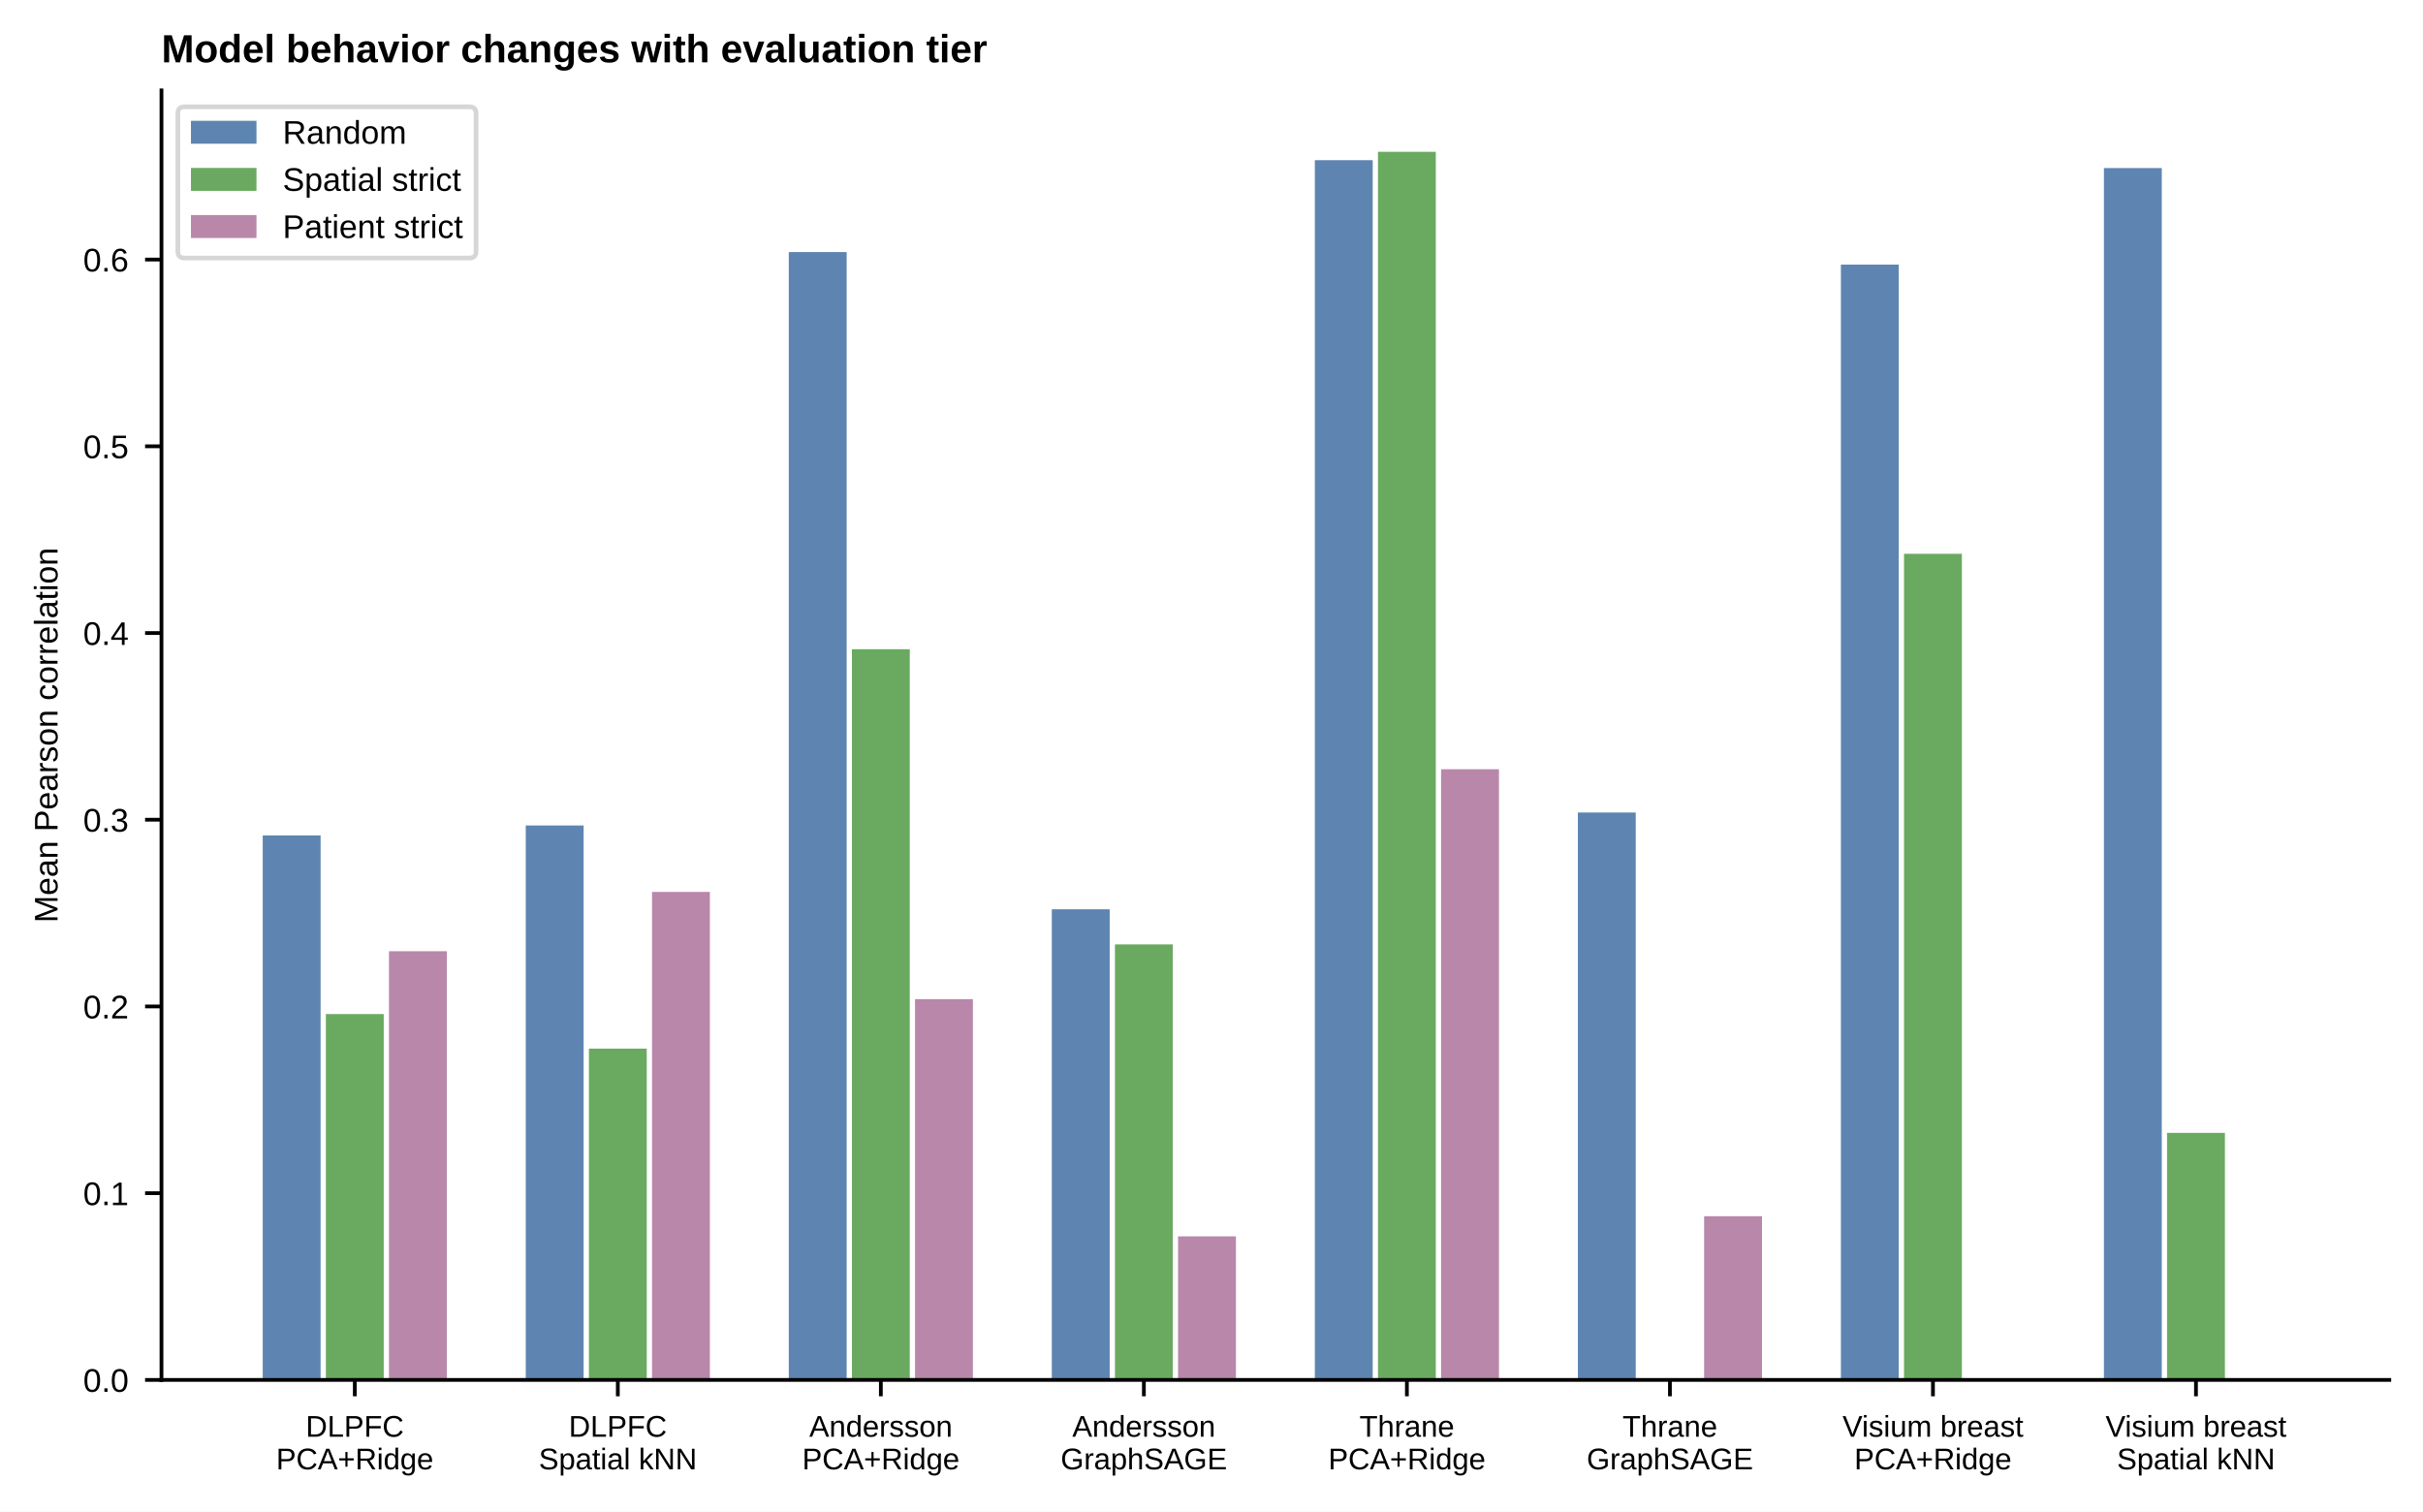
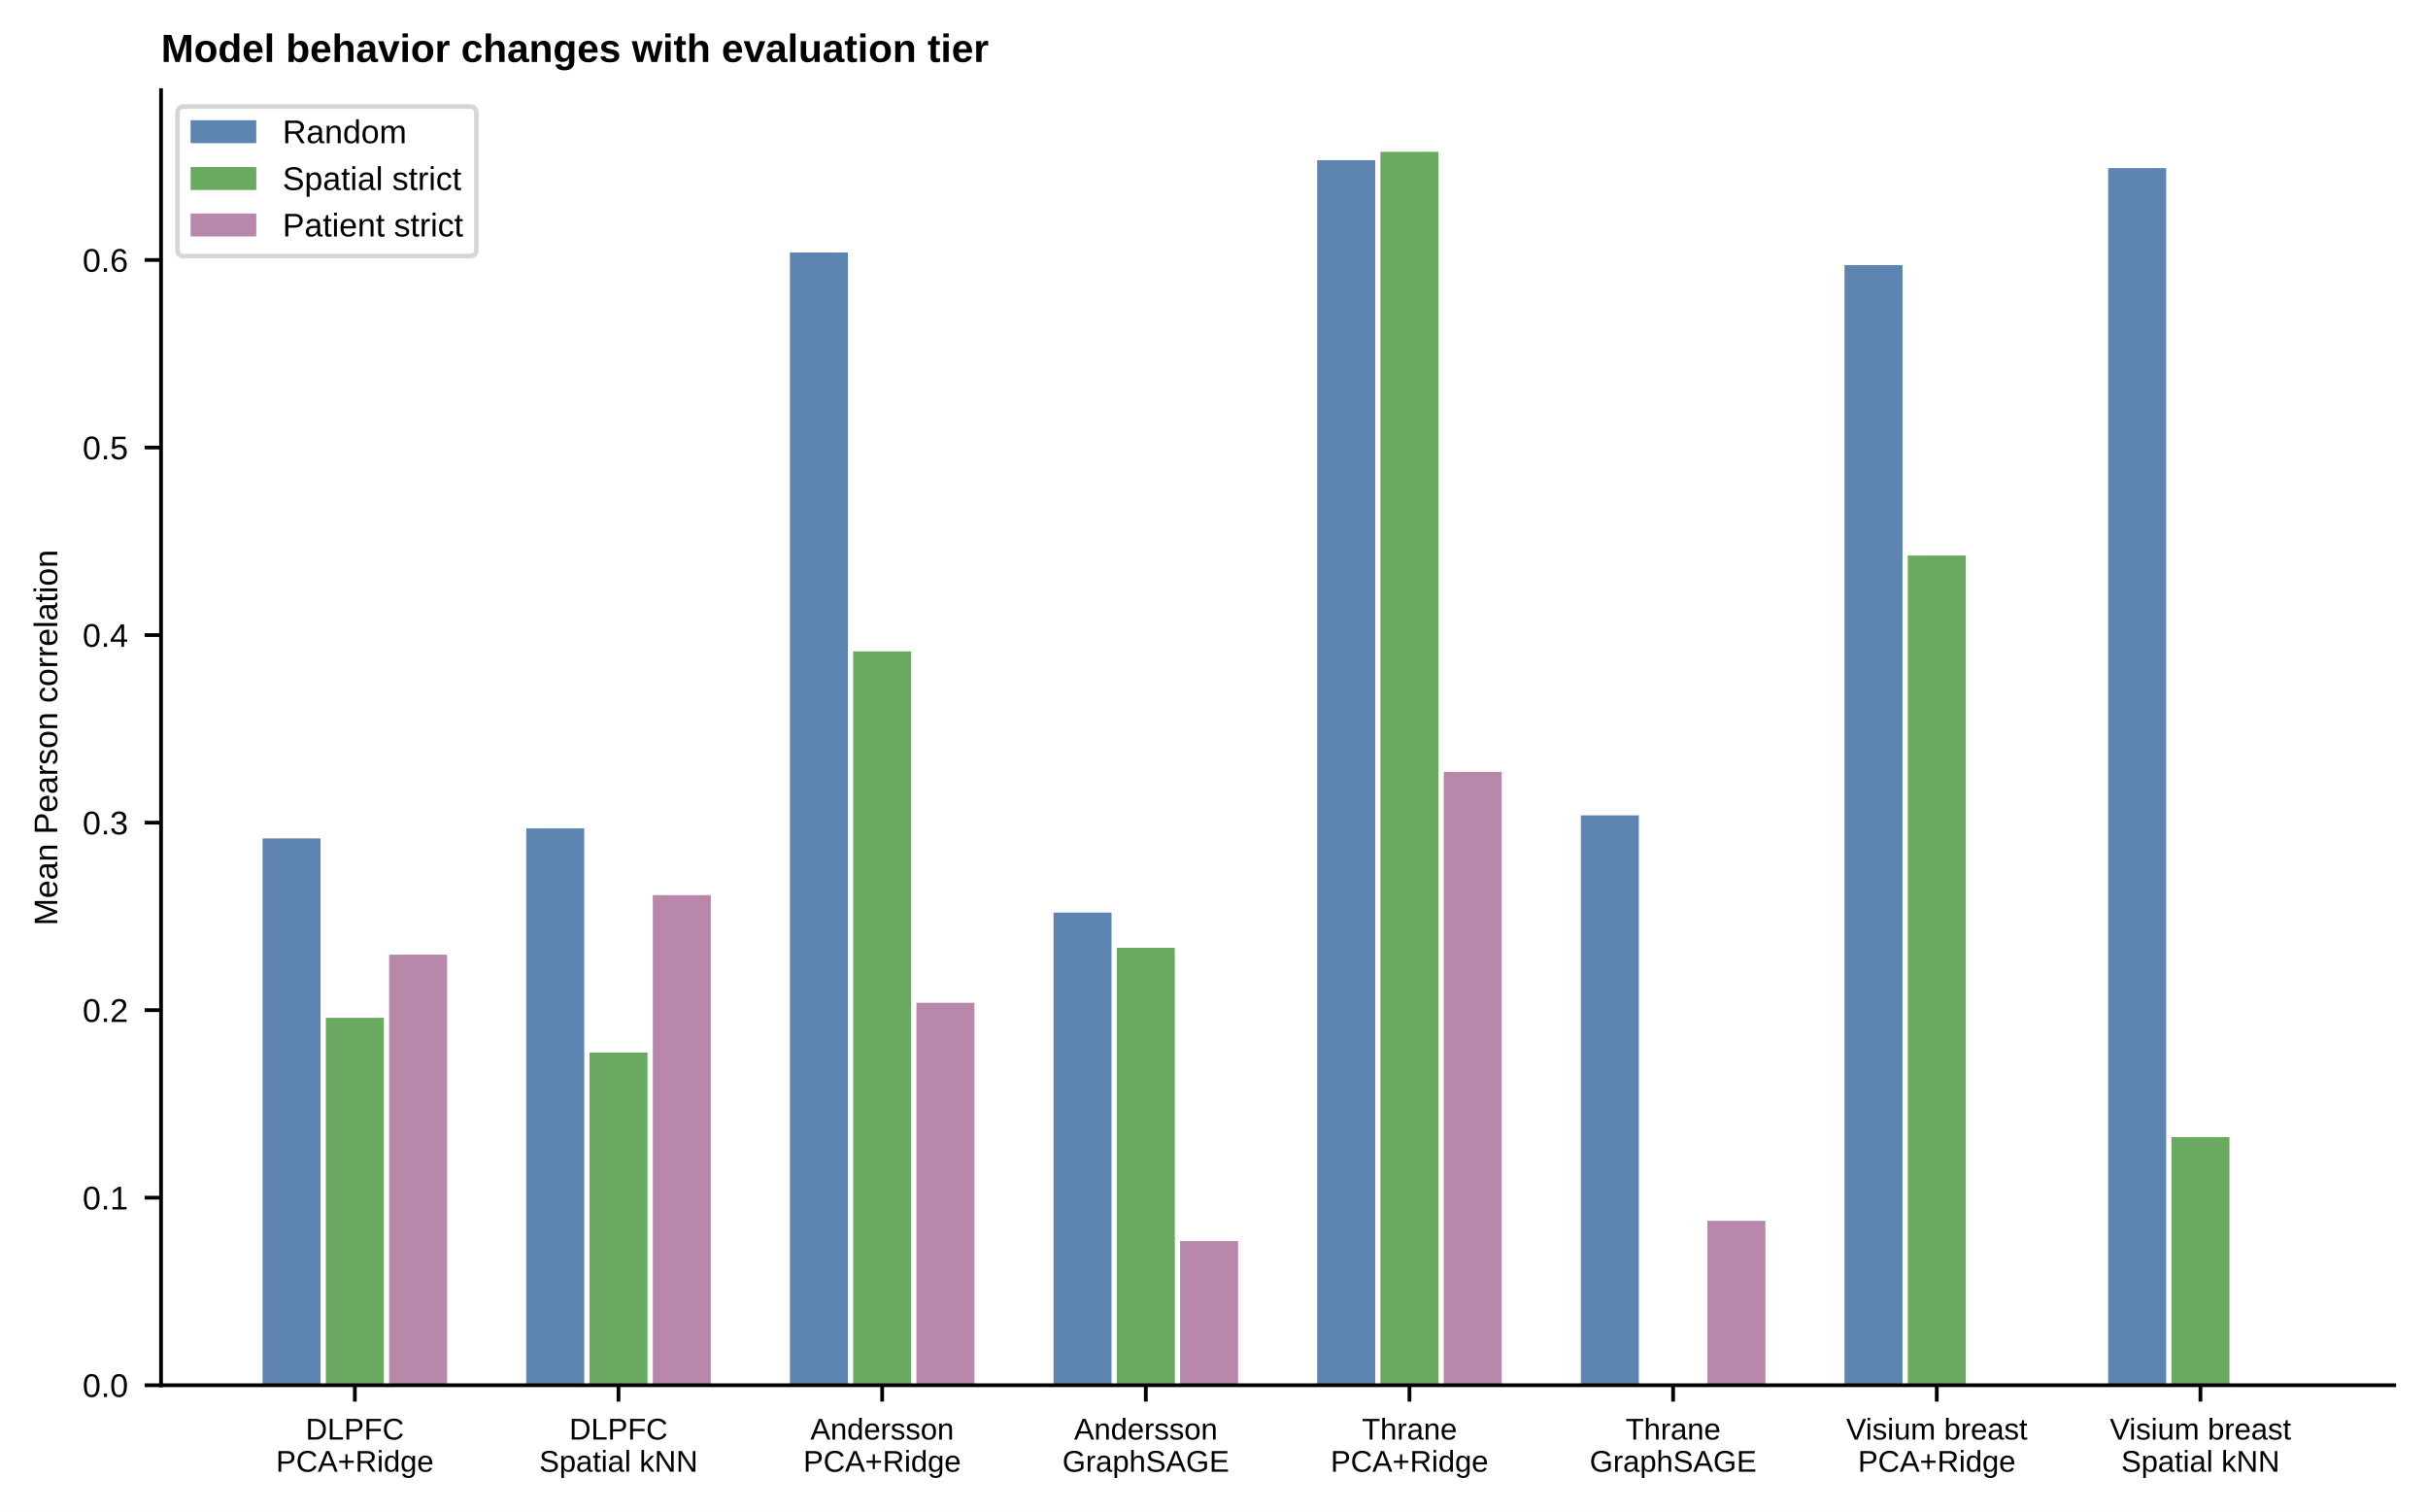
- <svg xmlns="http://www.w3.org/2000/svg" xmlns:xlink="http://www.w3.org/1999/xlink" width="517.69pt" height="322.95pt" viewBox="0 0 517.69 322.95" version="1.1">
+ <svg xmlns="http://www.w3.org/2000/svg" xmlns:xlink="http://www.w3.org/1999/xlink" width="517.567pt" height="322.305pt" viewBox="0 0 517.567 322.305" version="1.1">
  <defs>
    <style type="text/css">*{stroke-linejoin: round; stroke-linecap: butt}</style>
  </defs>
  <g id="figure_1">
    <g id="patch_1">
-       <path d="M 0 322.95  L 517.69 322.95  L 517.69 0  L 0 0  z " style="fill: #ffffff" />
+       <path d="M 0 322.305  L 517.567 322.305  L 517.567 0  L 0 0  z " style="fill: #ffffff" />
    </g>
    <g id="axes_1">
      <g id="patch_2">
-         <path d="M 34.499 294.819  L 510.49 294.819  L 510.49 19.315  L 34.499 19.315  z " style="fill: #ffffff" />
+         <path d="M 34.332 295.314  L 510.367 295.314  L 510.367 19.213  L 34.332 19.213  z " style="fill: #ffffff" />
      </g>
      <g id="patch_3">
-         <path d="M 56.135 294.819  L 68.499 294.819  L 68.499 178.498  L 56.135 178.498  z " clip-path="url(#p804d01d70c)" style="fill: #4c78a8; opacity: 0.9" />
+         <path d="M 55.97 295.314  L 68.334 295.314  L 68.334 178.741  L 55.97 178.741  z " clip-path="url(#p4cb0ddb948)" style="fill: #4c78a8; opacity: 0.9" />
      </g>
      <g id="patch_4">
-         <path d="M 112.333 294.819  L 124.696 294.819  L 124.696 176.363  L 112.333 176.363  z " clip-path="url(#p804d01d70c)" style="fill: #4c78a8; opacity: 0.9" />
+         <path d="M 112.172 295.314  L 124.537 295.314  L 124.537 176.601  L 112.172 176.601  z " clip-path="url(#p4cb0ddb948)" style="fill: #4c78a8; opacity: 0.9" />
      </g>
      <g id="patch_5">
-         <path d="M 168.53 294.819  L 180.893 294.819  L 180.893 53.856  L 168.53 53.856  z " clip-path="url(#p804d01d70c)" style="fill: #4c78a8; opacity: 0.9" />
+         <path d="M 168.375 295.314  L 180.739 295.314  L 180.739 53.829  L 168.375 53.829  z " clip-path="url(#p4cb0ddb948)" style="fill: #4c78a8; opacity: 0.9" />
      </g>
      <g id="patch_6">
-         <path d="M 224.727 294.819  L 237.09 294.819  L 237.09 194.268  L 224.727 194.268  z " clip-path="url(#p804d01d70c)" style="fill: #4c78a8; opacity: 0.9" />
+         <path d="M 224.577 295.314  L 236.942 295.314  L 236.942 194.545  L 224.577 194.545  z " clip-path="url(#p4cb0ddb948)" style="fill: #4c78a8; opacity: 0.9" />
      </g>
      <g id="patch_7">
-         <path d="M 280.924 294.819  L 293.288 294.819  L 293.288 34.225  L 280.924 34.225  z " clip-path="url(#p804d01d70c)" style="fill: #4c78a8; opacity: 0.9" />
+         <path d="M 280.78 295.314  L 293.144 295.314  L 293.144 34.154  L 280.78 34.154  z " clip-path="url(#p4cb0ddb948)" style="fill: #4c78a8; opacity: 0.9" />
      </g>
      <g id="patch_8">
-         <path d="M 337.122 294.819  L 349.485 294.819  L 349.485 173.592  L 337.122 173.592  z " clip-path="url(#p804d01d70c)" style="fill: #4c78a8; opacity: 0.9" />
+         <path d="M 336.982 295.314  L 349.347 295.314  L 349.347 173.824  L 336.982 173.824  z " clip-path="url(#p4cb0ddb948)" style="fill: #4c78a8; opacity: 0.9" />
      </g>
      <g id="patch_9">
-         <path d="M 393.319 294.819  L 405.682 294.819  L 405.682 56.535  L 393.319 56.535  z " clip-path="url(#p804d01d70c)" style="fill: #4c78a8; opacity: 0.9" />
+         <path d="M 393.185 295.314  L 405.549 295.314  L 405.549 56.513  L 393.185 56.513  z " clip-path="url(#p4cb0ddb948)" style="fill: #4c78a8; opacity: 0.9" />
      </g>
      <g id="patch_10">
-         <path d="M 449.516 294.819  L 461.879 294.819  L 461.879 35.908  L 449.516 35.908  z " clip-path="url(#p804d01d70c)" style="fill: #4c78a8; opacity: 0.9" />
+         <path d="M 449.387 295.314  L 461.752 295.314  L 461.752 35.841  L 449.387 35.841  z " clip-path="url(#p4cb0ddb948)" style="fill: #4c78a8; opacity: 0.9" />
      </g>
      <g id="patch_11">
-         <path d="M 69.623 294.819  L 81.986 294.819  L 81.986 216.656  L 69.623 216.656  z " clip-path="url(#p804d01d70c)" style="fill: #59a14f; opacity: 0.9" />
+         <path d="M 69.458 295.314  L 81.823 295.314  L 81.823 216.982  L 69.458 216.982  z " clip-path="url(#p4cb0ddb948)" style="fill: #59a14f; opacity: 0.9" />
      </g>
      <g id="patch_12">
-         <path d="M 125.82 294.819  L 138.183 294.819  L 138.183 224.036  L 125.82 224.036  z " clip-path="url(#p804d01d70c)" style="fill: #59a14f; opacity: 0.9" />
+         <path d="M 125.661 295.314  L 138.025 295.314  L 138.025 224.377  L 125.661 224.377  z " clip-path="url(#p4cb0ddb948)" style="fill: #59a14f; opacity: 0.9" />
      </g>
      <g id="patch_13">
-         <path d="M 182.017 294.819  L 194.38 294.819  L 194.38 138.708  L 182.017 138.708  z " clip-path="url(#p804d01d70c)" style="fill: #59a14f; opacity: 0.9" />
+         <path d="M 181.863 295.314  L 194.228 295.314  L 194.228 138.865  L 181.863 138.865  z " clip-path="url(#p4cb0ddb948)" style="fill: #59a14f; opacity: 0.9" />
      </g>
      <g id="patch_14">
-         <path d="M 238.214 294.819  L 250.578 294.819  L 250.578 201.771  L 238.214 201.771  z " clip-path="url(#p804d01d70c)" style="fill: #59a14f; opacity: 0.9" />
+         <path d="M 238.066 295.314  L 250.43 295.314  L 250.43 202.064  L 238.066 202.064  z " clip-path="url(#p4cb0ddb948)" style="fill: #59a14f; opacity: 0.9" />
      </g>
      <g id="patch_15">
-         <path d="M 294.412 294.819  L 306.775 294.819  L 306.775 32.435  L 294.412 32.435  z " clip-path="url(#p804d01d70c)" style="fill: #59a14f; opacity: 0.9" />
+         <path d="M 294.268 295.314  L 306.633 295.314  L 306.633 32.36  L 294.268 32.36  z " clip-path="url(#p4cb0ddb948)" style="fill: #59a14f; opacity: 0.9" />
      </g>
      <g id="patch_16">
-         <path d="M 350.609 294.819  L 362.972 294.819  L 362.972 294.819  L 350.609 294.819  z " clip-path="url(#p804d01d70c)" style="fill: url(#h9192d77369); opacity: 0.25" />
+         <path d="M 350.471 295.314  L 362.835 295.314  L 362.835 295.314  L 350.471 295.314  z " clip-path="url(#p4cb0ddb948)" style="fill: url(#h4fcde582e3); opacity: 0.25" />
      </g>
      <g id="patch_17">
-         <path d="M 406.806 294.819  L 419.169 294.819  L 419.169 118.32  L 406.806 118.32  z " clip-path="url(#p804d01d70c)" style="fill: #59a14f; opacity: 0.9" />
+         <path d="M 406.673 295.314  L 419.038 295.314  L 419.038 118.432  L 406.673 118.432  z " clip-path="url(#p4cb0ddb948)" style="fill: #59a14f; opacity: 0.9" />
      </g>
      <g id="patch_18">
-         <path d="M 463.003 294.819  L 475.367 294.819  L 475.367 242.033  L 463.003 242.033  z " clip-path="url(#p804d01d70c)" style="fill: #59a14f; opacity: 0.9" />
+         <path d="M 462.876 295.314  L 475.24 295.314  L 475.24 242.414  L 462.876 242.414  z " clip-path="url(#p4cb0ddb948)" style="fill: #59a14f; opacity: 0.9" />
      </g>
      <g id="patch_19">
-         <path d="M 83.11 294.819  L 95.473 294.819  L 95.473 203.227  L 83.11 203.227  z " clip-path="url(#p804d01d70c)" style="fill: #b07aa1; opacity: 0.9" />
+         <path d="M 82.947 295.314  L 95.311 295.314  L 95.311 203.524  L 82.947 203.524  z " clip-path="url(#p4cb0ddb948)" style="fill: #b07aa1; opacity: 0.9" />
      </g>
      <g id="patch_20">
-         <path d="M 139.307 294.819  L 151.671 294.819  L 151.671 190.557  L 139.307 190.557  z " clip-path="url(#p804d01d70c)" style="fill: #b07aa1; opacity: 0.9" />
+         <path d="M 139.149 295.314  L 151.514 295.314  L 151.514 190.826  L 139.149 190.826  z " clip-path="url(#p4cb0ddb948)" style="fill: #b07aa1; opacity: 0.9" />
      </g>
      <g id="patch_21">
-         <path d="M 195.504 294.819  L 207.868 294.819  L 207.868 213.466  L 195.504 213.466  z " clip-path="url(#p804d01d70c)" style="fill: #b07aa1; opacity: 0.9" />
+         <path d="M 195.352 295.314  L 207.716 295.314  L 207.716 213.785  L 195.352 213.785  z " clip-path="url(#p4cb0ddb948)" style="fill: #b07aa1; opacity: 0.9" />
      </g>
      <g id="patch_22">
-         <path d="M 251.702 294.819  L 264.065 294.819  L 264.065 264.146  L 251.702 264.146  z " clip-path="url(#p804d01d70c)" style="fill: #b07aa1; opacity: 0.9" />
+         <path d="M 251.554 295.314  L 263.919 295.314  L 263.919 264.575  L 251.554 264.575  z " clip-path="url(#p4cb0ddb948)" style="fill: #b07aa1; opacity: 0.9" />
      </g>
      <g id="patch_23">
-         <path d="M 307.899 294.819  L 320.262 294.819  L 320.262 164.345  L 307.899 164.345  z " clip-path="url(#p804d01d70c)" style="fill: #b07aa1; opacity: 0.9" />
+         <path d="M 307.757 295.314  L 320.121 295.314  L 320.121 164.557  L 307.757 164.557  z " clip-path="url(#p4cb0ddb948)" style="fill: #b07aa1; opacity: 0.9" />
      </g>
      <g id="patch_24">
-         <path d="M 364.096 294.819  L 376.46 294.819  L 376.46 259.843  L 364.096 259.843  z " clip-path="url(#p804d01d70c)" style="fill: #b07aa1; opacity: 0.9" />
+         <path d="M 363.959 295.314  L 376.324 295.314  L 376.324 260.262  L 363.959 260.262  z " clip-path="url(#p4cb0ddb948)" style="fill: #b07aa1; opacity: 0.9" />
      </g>
      <g id="patch_25">
-         <path d="M 420.293 294.819  L 432.657 294.819  L 432.657 294.819  L 420.293 294.819  z " clip-path="url(#p804d01d70c)" style="fill: url(#h9192d77369); opacity: 0.25" />
+         <path d="M 420.162 295.314  L 432.526 295.314  L 432.526 295.314  L 420.162 295.314  z " clip-path="url(#p4cb0ddb948)" style="fill: url(#h4fcde582e3); opacity: 0.25" />
      </g>
      <g id="patch_26">
-         <path d="M 476.491 294.819  L 488.854 294.819  L 488.854 294.819  L 476.491 294.819  z " clip-path="url(#p804d01d70c)" style="fill: url(#h9192d77369); opacity: 0.25" />
+         <path d="M 476.364 295.314  L 488.729 295.314  L 488.729 295.314  L 476.364 295.314  z " clip-path="url(#p4cb0ddb948)" style="fill: url(#h4fcde582e3); opacity: 0.25" />
      </g>
      <g id="matplotlib.axis_1">
        <g id="xtick_1">
          <g id="line2d_1">
            <defs>
-               <path id="ma0e4f68693" d="M 0 0  L 0 3.5  " style="stroke: #000000; stroke-width: 0.8" />
+               <path id="m5b5e008332" d="M 0 0  L 0 3.5  " style="stroke: #000000; stroke-width: 0.8" />
            </defs>
            <g>
-               <use xlink:href="#ma0e4f68693" x="75.804" y="294.819" style="stroke: #000000; stroke-width: 0.8" />
+               <use xlink:href="#m5b5e008332" x="75.641" y="295.314" style="stroke: #000000; stroke-width: 0.8" />
            </g>
          </g>
          <g id="text_1">
-             <text style="font-size: 6.4px; font-family: 'Arial', 'Helvetica', 'DejaVu Sans', sans-serif" transform="translate(65.31381 306.9576)">DLPFC</text>
-             <text style="font-size: 6.4px; font-family: 'Arial', 'Helvetica', 'DejaVu Sans', sans-serif" transform="translate(58.99481 313.9232)">PCA+Ridge</text>
+             <text style="font: 6.4px 'Arial', 'Helvetica', 'DejaVu Sans', sans-serif" transform="translate(65.15004 306.8949)">DLPFC</text>
+             <text style="font: 6.4px 'Arial', 'Helvetica', 'DejaVu Sans', sans-serif" transform="translate(58.83104 313.7577)">PCA+Ridge</text>
          </g>
        </g>
        <g id="xtick_2">
          <g id="line2d_2">
            <g>
-               <use xlink:href="#ma0e4f68693" x="132.002" y="294.819" style="stroke: #000000; stroke-width: 0.8" />
+               <use xlink:href="#m5b5e008332" x="131.843" y="295.314" style="stroke: #000000; stroke-width: 0.8" />
            </g>
          </g>
          <g id="text_2">
-             <text style="font-size: 6.4px; font-family: 'Arial', 'Helvetica', 'DejaVu Sans', sans-serif" transform="translate(121.5111 306.9576)">DLPFC</text>
-             <text style="font-size: 6.4px; font-family: 'Arial', 'Helvetica', 'DejaVu Sans', sans-serif" transform="translate(115.1066 313.9232)">Spatial kNN</text>
+             <text style="font: 6.4px 'Arial', 'Helvetica', 'DejaVu Sans', sans-serif" transform="translate(121.3525 306.8949)">DLPFC</text>
+             <text style="font: 6.4px 'Arial', 'Helvetica', 'DejaVu Sans', sans-serif" transform="translate(114.948 313.7577)">Spatial kNN</text>
          </g>
        </g>
        <g id="xtick_3">
          <g id="line2d_3">
            <g>
-               <use xlink:href="#ma0e4f68693" x="188.199" y="294.819" style="stroke: #000000; stroke-width: 0.8" />
+               <use xlink:href="#m5b5e008332" x="188.046" y="295.314" style="stroke: #000000; stroke-width: 0.8" />
            </g>
          </g>
          <g id="text_3">
-             <text style="font-size: 6.4px; font-family: 'Arial', 'Helvetica', 'DejaVu Sans', sans-serif" transform="translate(172.9013 306.9576)">Andersson</text>
-             <text style="font-size: 6.4px; font-family: 'Arial', 'Helvetica', 'DejaVu Sans', sans-serif" transform="translate(171.3893 313.9232)">PCA+Ridge</text>
+             <text style="font: 6.4px 'Arial', 'Helvetica', 'DejaVu Sans', sans-serif" transform="translate(172.748 306.8949)">Andersson</text>
+             <text style="font: 6.4px 'Arial', 'Helvetica', 'DejaVu Sans', sans-serif" transform="translate(171.236 313.7577)">PCA+Ridge</text>
          </g>
        </g>
        <g id="xtick_4">
          <g id="line2d_4">
            <g>
-               <use xlink:href="#ma0e4f68693" x="244.396" y="294.819" style="stroke: #000000; stroke-width: 0.8" />
+               <use xlink:href="#m5b5e008332" x="244.248" y="295.314" style="stroke: #000000; stroke-width: 0.8" />
            </g>
          </g>
          <g id="text_4">
-             <text style="font-size: 6.4px; font-family: 'Arial', 'Helvetica', 'DejaVu Sans', sans-serif" transform="translate(229.0985 306.9576)">Andersson</text>
-             <text style="font-size: 6.4px; font-family: 'Arial', 'Helvetica', 'DejaVu Sans', sans-serif" transform="translate(226.6105 313.9232)">GraphSAGE</text>
+             <text style="font: 6.4px 'Arial', 'Helvetica', 'DejaVu Sans', sans-serif" transform="translate(228.9505 306.8949)">Andersson</text>
+             <text style="font: 6.4px 'Arial', 'Helvetica', 'DejaVu Sans', sans-serif" transform="translate(226.4625 313.7577)">GraphSAGE</text>
          </g>
        </g>
        <g id="xtick_5">
          <g id="line2d_5">
            <g>
-               <use xlink:href="#ma0e4f68693" x="300.593" y="294.819" style="stroke: #000000; stroke-width: 0.8" />
+               <use xlink:href="#m5b5e008332" x="300.45" y="295.314" style="stroke: #000000; stroke-width: 0.8" />
            </g>
          </g>
          <g id="text_5">
-             <text style="font-size: 6.4px; font-family: 'Arial', 'Helvetica', 'DejaVu Sans', sans-serif" transform="translate(290.4553 306.9576)">Thrane</text>
-             <text style="font-size: 6.4px; font-family: 'Arial', 'Helvetica', 'DejaVu Sans', sans-serif" transform="translate(283.7838 313.9232)">PCA+Ridge</text>
+             <text style="font: 6.4px 'Arial', 'Helvetica', 'DejaVu Sans', sans-serif" transform="translate(290.3125 306.8949)">Thrane</text>
+             <text style="font: 6.4px 'Arial', 'Helvetica', 'DejaVu Sans', sans-serif" transform="translate(283.641 313.7577)">PCA+Ridge</text>
          </g>
        </g>
        <g id="xtick_6">
          <g id="line2d_6">
            <g>
-               <use xlink:href="#ma0e4f68693" x="356.791" y="294.819" style="stroke: #000000; stroke-width: 0.8" />
+               <use xlink:href="#m5b5e008332" x="356.653" y="295.314" style="stroke: #000000; stroke-width: 0.8" />
            </g>
          </g>
          <g id="text_6">
-             <text style="font-size: 6.4px; font-family: 'Arial', 'Helvetica', 'DejaVu Sans', sans-serif" transform="translate(346.6525 306.9576)">Thrane</text>
-             <text style="font-size: 6.4px; font-family: 'Arial', 'Helvetica', 'DejaVu Sans', sans-serif" transform="translate(339.005 313.9232)">GraphSAGE</text>
+             <text style="font: 6.4px 'Arial', 'Helvetica', 'DejaVu Sans', sans-serif" transform="translate(346.5149 306.8949)">Thrane</text>
+             <text style="font: 6.4px 'Arial', 'Helvetica', 'DejaVu Sans', sans-serif" transform="translate(338.8674 313.7577)">GraphSAGE</text>
          </g>
        </g>
        <g id="xtick_7">
          <g id="line2d_7">
            <g>
-               <use xlink:href="#ma0e4f68693" x="412.988" y="294.819" style="stroke: #000000; stroke-width: 0.8" />
+               <use xlink:href="#m5b5e008332" x="412.855" y="295.314" style="stroke: #000000; stroke-width: 0.8" />
            </g>
          </g>
          <g id="text_7">
-             <text style="font-size: 6.4px; font-family: 'Arial', 'Helvetica', 'DejaVu Sans', sans-serif" transform="translate(393.6623 306.9576)">Visium breast</text>
-             <text style="font-size: 6.4px; font-family: 'Arial', 'Helvetica', 'DejaVu Sans', sans-serif" transform="translate(396.1783 313.9232)">PCA+Ridge</text>
+             <text style="font: 6.4px 'Arial', 'Helvetica', 'DejaVu Sans', sans-serif" transform="translate(393.5279 306.8949)">Visium breast</text>
+             <text style="font: 6.4px 'Arial', 'Helvetica', 'DejaVu Sans', sans-serif" transform="translate(396.0459 313.7577)">PCA+Ridge</text>
          </g>
        </g>
        <g id="xtick_8">
          <g id="line2d_8">
            <g>
-               <use xlink:href="#ma0e4f68693" x="469.185" y="294.819" style="stroke: #000000; stroke-width: 0.8" />
+               <use xlink:href="#m5b5e008332" x="469.058" y="295.314" style="stroke: #000000; stroke-width: 0.8" />
            </g>
          </g>
          <g id="text_8">
-             <text style="font-size: 6.4px; font-family: 'Arial', 'Helvetica', 'DejaVu Sans', sans-serif" transform="translate(449.8595 306.9576)">Visium breast</text>
-             <text style="font-size: 6.4px; font-family: 'Arial', 'Helvetica', 'DejaVu Sans', sans-serif" transform="translate(452.29 313.9232)">Spatial kNN</text>
+             <text style="font: 6.4px 'Arial', 'Helvetica', 'DejaVu Sans', sans-serif" transform="translate(449.7304 306.8949)">Visium breast</text>
+             <text style="font: 6.4px 'Arial', 'Helvetica', 'DejaVu Sans', sans-serif" transform="translate(452.1629 313.7577)">Spatial kNN</text>
          </g>
        </g>
      </g>
      <g id="matplotlib.axis_2">
        <g id="ytick_1">
          <g id="line2d_9">
            <defs>
-               <path id="m713648d3bb" d="M 0 0  L -3.5 0  " style="stroke: #000000; stroke-width: 0.8" />
+               <path id="m53306cc9a8" d="M 0 0  L -3.5 0  " style="stroke: #000000; stroke-width: 0.8" />
            </defs>
            <g>
-               <use xlink:href="#m713648d3bb" x="34.499" y="294.819" style="stroke: #000000; stroke-width: 0.8" />
+               <use xlink:href="#m53306cc9a8" x="34.332" y="295.314" style="stroke: #000000; stroke-width: 0.8" />
            </g>
          </g>
          <g id="text_9">
-             <text style="font-size: 7px; font-family: 'Arial', 'Helvetica', 'DejaVu Sans', sans-serif; text-anchor: end" x="27.499" y="297.367" transform="rotate(-0 27.49934 297.3666)">0.0</text>
+             <text style="font: 7px 'Arial', 'Helvetica', 'DejaVu Sans', sans-serif; text-anchor: end" x="27.332" y="297.819" transform="rotate(-0 27.33172 297.8192)">0.0</text>
          </g>
        </g>
        <g id="ytick_2">
          <g id="line2d_10">
            <g>
-               <use xlink:href="#m713648d3bb" x="34.499" y="254.925" style="stroke: #000000; stroke-width: 0.8" />
+               <use xlink:href="#m53306cc9a8" x="34.332" y="255.334" style="stroke: #000000; stroke-width: 0.8" />
            </g>
          </g>
          <g id="text_10">
-             <text style="font-size: 7px; font-family: 'Arial', 'Helvetica', 'DejaVu Sans', sans-serif; text-anchor: end" x="27.499" y="257.473" transform="rotate(-0 27.49934 257.473)">0.1</text>
+             <text style="font: 7px 'Arial', 'Helvetica', 'DejaVu Sans', sans-serif; text-anchor: end" x="27.332" y="257.839" transform="rotate(-0 27.33172 257.8389)">0.1</text>
          </g>
        </g>
        <g id="ytick_3">
          <g id="line2d_11">
            <g>
-               <use xlink:href="#m713648d3bb" x="34.499" y="215.031" style="stroke: #000000; stroke-width: 0.8" />
+               <use xlink:href="#m53306cc9a8" x="34.332" y="215.353" style="stroke: #000000; stroke-width: 0.8" />
            </g>
          </g>
          <g id="text_11">
-             <text style="font-size: 7px; font-family: 'Arial', 'Helvetica', 'DejaVu Sans', sans-serif; text-anchor: end" x="27.499" y="217.579" transform="rotate(-0 27.49934 217.5793)">0.2</text>
+             <text style="font: 7px 'Arial', 'Helvetica', 'DejaVu Sans', sans-serif; text-anchor: end" x="27.332" y="217.859" transform="rotate(-0 27.33172 217.8586)">0.2</text>
          </g>
        </g>
        <g id="ytick_4">
          <g id="line2d_12">
            <g>
-               <use xlink:href="#m713648d3bb" x="34.499" y="175.138" style="stroke: #000000; stroke-width: 0.8" />
+               <use xlink:href="#m53306cc9a8" x="34.332" y="175.373" style="stroke: #000000; stroke-width: 0.8" />
            </g>
          </g>
          <g id="text_12">
-             <text style="font-size: 7px; font-family: 'Arial', 'Helvetica', 'DejaVu Sans', sans-serif; text-anchor: end" x="27.499" y="177.686" transform="rotate(-0 27.49934 177.6856)">0.3</text>
+             <text style="font: 7px 'Arial', 'Helvetica', 'DejaVu Sans', sans-serif; text-anchor: end" x="27.332" y="177.878" transform="rotate(-0 27.33172 177.8783)">0.3</text>
          </g>
        </g>
        <g id="ytick_5">
          <g id="line2d_13">
            <g>
-               <use xlink:href="#m713648d3bb" x="34.499" y="135.244" style="stroke: #000000; stroke-width: 0.8" />
+               <use xlink:href="#m53306cc9a8" x="34.332" y="135.393" style="stroke: #000000; stroke-width: 0.8" />
            </g>
          </g>
          <g id="text_13">
-             <text style="font-size: 7px; font-family: 'Arial', 'Helvetica', 'DejaVu Sans', sans-serif; text-anchor: end" x="27.499" y="137.792" transform="rotate(-0 27.49934 137.792)">0.4</text>
+             <text style="font: 7px 'Arial', 'Helvetica', 'DejaVu Sans', sans-serif; text-anchor: end" x="27.332" y="137.898" transform="rotate(-0 27.33172 137.898)">0.4</text>
          </g>
        </g>
        <g id="ytick_6">
          <g id="line2d_14">
            <g>
-               <use xlink:href="#m713648d3bb" x="34.499" y="95.35" style="stroke: #000000; stroke-width: 0.8" />
+               <use xlink:href="#m53306cc9a8" x="34.332" y="95.412" style="stroke: #000000; stroke-width: 0.8" />
            </g>
          </g>
          <g id="text_14">
-             <text style="font-size: 7px; font-family: 'Arial', 'Helvetica', 'DejaVu Sans', sans-serif; text-anchor: end" x="27.499" y="97.898" transform="rotate(-0 27.49934 97.89831)">0.5</text>
+             <text style="font: 7px 'Arial', 'Helvetica', 'DejaVu Sans', sans-serif; text-anchor: end" x="27.332" y="97.918" transform="rotate(-0 27.33172 97.91769)">0.5</text>
          </g>
        </g>
        <g id="ytick_7">
          <g id="line2d_15">
            <g>
-               <use xlink:href="#m713648d3bb" x="34.499" y="55.457" style="stroke: #000000; stroke-width: 0.8" />
+               <use xlink:href="#m53306cc9a8" x="34.332" y="55.432" style="stroke: #000000; stroke-width: 0.8" />
            </g>
          </g>
          <g id="text_15">
-             <text style="font-size: 7px; font-family: 'Arial', 'Helvetica', 'DejaVu Sans', sans-serif; text-anchor: end" x="27.499" y="58.005" transform="rotate(-0 27.49934 58.00465)">0.6</text>
+             <text style="font: 7px 'Arial', 'Helvetica', 'DejaVu Sans', sans-serif; text-anchor: end" x="27.332" y="57.937" transform="rotate(-0 27.33172 57.9374)">0.6</text>
          </g>
        </g>
        <g id="text_16">
-           <text style="font-size: 7px; font-family: 'Arial', 'Helvetica', 'DejaVu Sans', sans-serif; text-anchor: middle" x="12.296" y="157.067" transform="rotate(-90 12.29619 157.067)">Mean Pearson correlation</text>
+           <text style="font: 7px 'Arial', 'Helvetica', 'DejaVu Sans', sans-serif; text-anchor: middle" x="12.21" y="157.263" transform="rotate(-90 12.21047 157.2632)">Mean Pearson correlation</text>
        </g>
      </g>
      <g id="patch_27">
-         <path d="M 34.499 294.819  L 34.499 19.315  " style="fill: none; stroke: #000000; stroke-width: 0.8; stroke-linejoin: miter; stroke-linecap: square" />
+         <path d="M 34.332 295.314  L 34.332 19.213  " style="fill: none; stroke: #000000; stroke-width: 0.8; stroke-linejoin: miter; stroke-linecap: square" />
      </g>
      <g id="patch_28">
-         <path d="M 34.499 294.819  L 510.49 294.819  " style="fill: none; stroke: #000000; stroke-width: 0.8; stroke-linejoin: miter; stroke-linecap: square" />
+         <path d="M 34.332 295.314  L 510.367 295.314  " style="fill: none; stroke: #000000; stroke-width: 0.8; stroke-linejoin: miter; stroke-linecap: square" />
      </g>
      <g id="text_17">
-         <text style="font-weight: 700; font-size: 8.4px; font-family: 'Arial', 'Helvetica', 'DejaVu Sans', sans-serif; text-anchor: start" x="34.499" y="13.315" transform="rotate(-0 34.49934 13.31543)">Model behavior changes with evaluation tier</text>
+         <text style="font: 700 8.4px 'Arial', 'Helvetica', 'DejaVu Sans', sans-serif; text-anchor: start" x="34.332" y="13.213" transform="rotate(-0 34.33172 13.21256)">Model behavior changes with evaluation tier</text>
      </g>
      <g id="legend_1">
        <g id="patch_29">
-           <path d="M 39.399 55.123  L 100.311 55.123  Q 101.711 55.123 101.711 53.723  L 101.711 24.215  Q 101.711 22.815 100.311 22.815  L 39.399 22.815  Q 37.999 22.815 37.999 24.215  L 37.999 53.723  Q 37.999 55.123 39.399 55.123  z " style="fill: #ffffff; opacity: 0.8; stroke: #cccccc; stroke-linejoin: miter" />
+           <path d="M 39.232 54.603  L 100.144 54.603  Q 101.544 54.603 101.544 53.203  L 101.544 24.113  Q 101.544 22.713 100.144 22.713  L 39.232 22.713  Q 37.832 22.713 37.832 24.113  L 37.832 53.203  Q 37.832 54.603 39.232 54.603  z " style="fill: #ffffff; opacity: 0.8; stroke: #cccccc; stroke-linejoin: miter" />
        </g>
        <g id="patch_30">
-           <path d="M 40.799 30.712  L 54.799 30.712  L 54.799 25.812  L 40.799 25.812  z " style="fill: #4c78a8; opacity: 0.9" />
+           <path d="M 40.632 30.523  L 54.632 30.523  L 54.632 25.623  L 40.632 25.623  z " style="fill: #4c78a8; opacity: 0.9" />
        </g>
        <g id="text_18">
-           <text style="font-size: 7px; font-family: 'Arial', 'Helvetica', 'DejaVu Sans', sans-serif; text-anchor: start" x="60.399" y="30.712" transform="rotate(-0 60.39934 30.71162)">Random</text>
+           <text style="font: 7px 'Arial', 'Helvetica', 'DejaVu Sans', sans-serif; text-anchor: start" x="60.232" y="30.523" transform="rotate(-0 60.23172 30.52303)">Random</text>
        </g>
        <g id="patch_31">
-           <path d="M 40.799 40.781  L 54.799 40.781  L 54.799 35.881  L 40.799 35.881  z " style="fill: #59a14f; opacity: 0.9" />
+           <path d="M 40.632 40.51  L 54.632 40.51  L 54.632 35.61  L 40.632 35.61  z " style="fill: #59a14f; opacity: 0.9" />
        </g>
        <g id="text_19">
-           <text style="font-size: 7px; font-family: 'Arial', 'Helvetica', 'DejaVu Sans', sans-serif; text-anchor: start" x="60.399" y="40.781" transform="rotate(-0 60.39934 40.78096)">Spatial strict</text>
+           <text style="font: 7px 'Arial', 'Helvetica', 'DejaVu Sans', sans-serif; text-anchor: start" x="60.232" y="40.51" transform="rotate(-0 60.23172 40.51006)">Spatial strict</text>
        </g>
        <g id="patch_32">
-           <path d="M 40.799 50.85  L 54.799 50.85  L 54.799 45.95  L 40.799 45.95  z " style="fill: #b07aa1; opacity: 0.9" />
+           <path d="M 40.632 50.412  L 54.632 50.412  L 54.632 45.512  L 40.632 45.512  z " style="fill: #b07aa1; opacity: 0.9" />
        </g>
        <g id="text_20">
-           <text style="font-size: 7px; font-family: 'Arial', 'Helvetica', 'DejaVu Sans', sans-serif; text-anchor: start" x="60.399" y="50.85" transform="rotate(-0 60.39934 50.85029)">Patient strict</text>
+           <text style="font: 7px 'Arial', 'Helvetica', 'DejaVu Sans', sans-serif; text-anchor: start" x="60.232" y="50.412" transform="rotate(-0 60.23172 50.41178)">Patient strict</text>
        </g>
      </g>
    </g>
  </g>
  <defs>
-     <clipPath id="p804d01d70c">
-       <rect x="34.499" y="19.315" width="475.991" height="275.503" />
+     <clipPath id="p4cb0ddb948">
+       <rect x="34.332" y="19.213" width="476.035" height="276.101" />
    </clipPath>
  </defs>
  <defs>
-     <pattern id="h9192d77369" patternUnits="userSpaceOnUse" x="0" y="0" width="72" height="72">
+     <pattern id="h4fcde582e3" patternUnits="userSpaceOnUse" x="0" y="0" width="72" height="72">
      <rect x="0" y="0" width="73" height="73" fill="#e5e7eb" />
      <path d="M -36 36  L 36 -36  M -30 42  L 42 -30  M -24 48  L 48 -24  M -18 54  L 54 -18  M -12 60  L 60 -12  M -6 66  L 66 -6  M 0 72  L 72 0  M 6 78  L 78 6  M 12 84  L 84 12  M 18 90  L 90 18  M 24 96  L 96 24  M 30 102  L 102 30  M 36 108  L 108 36  " style="fill: #000000; stroke: #000000; stroke-width: 1.0; stroke-linecap: butt; stroke-linejoin: miter" />
    </pattern>
  </defs>
</svg>
